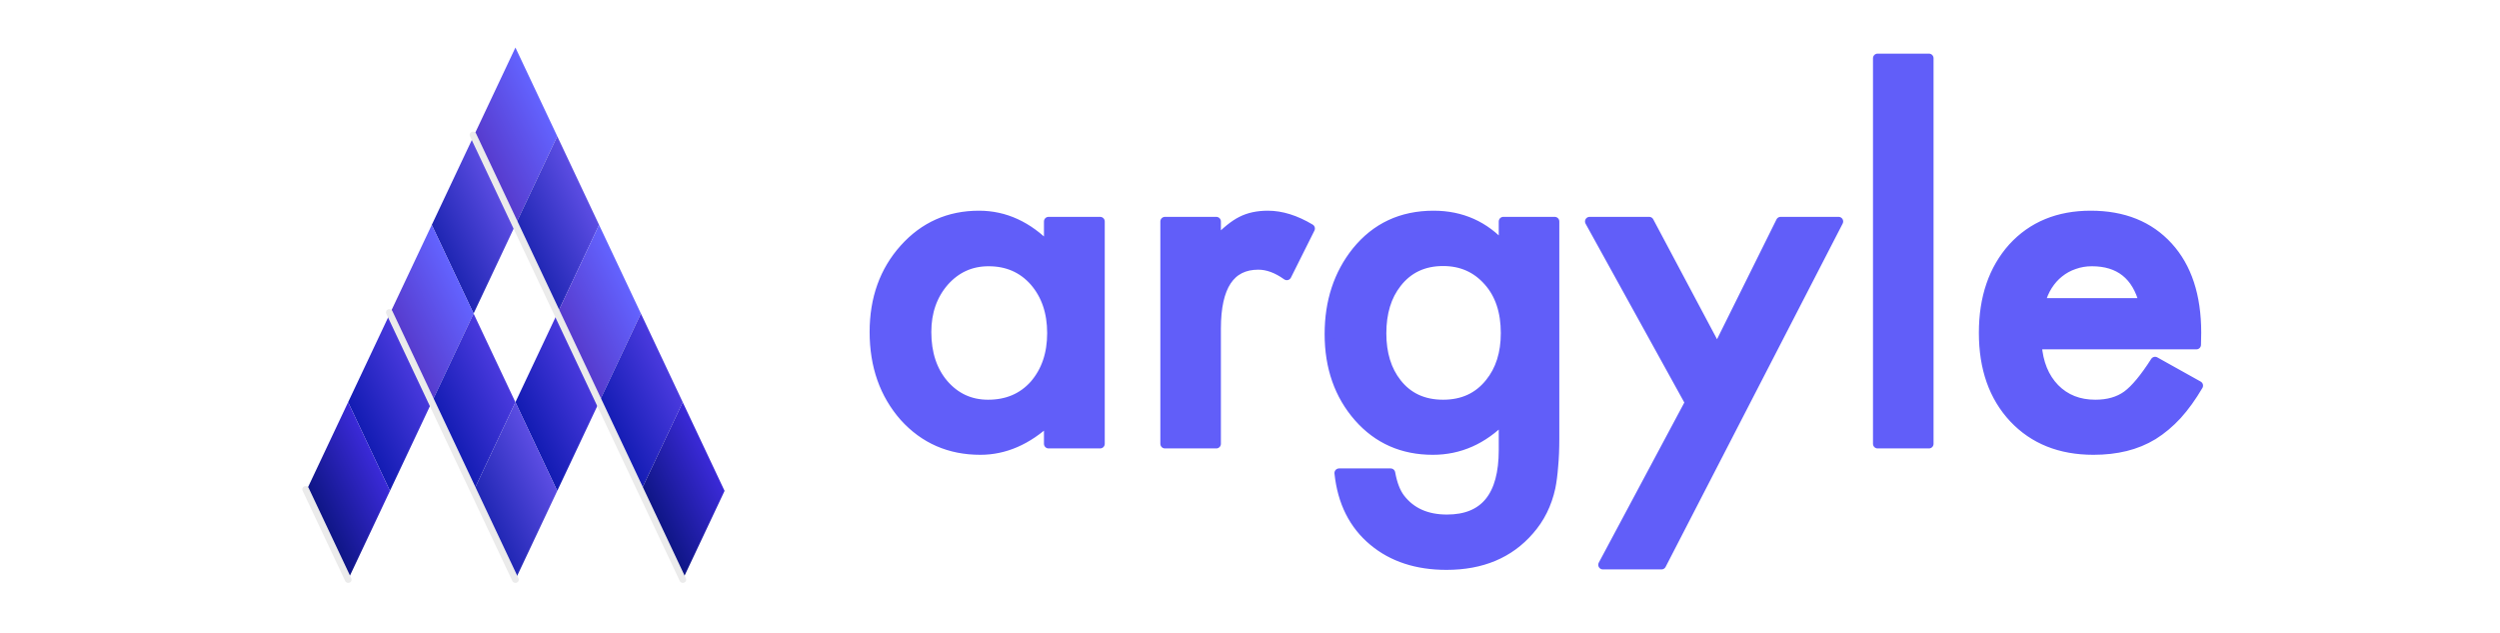
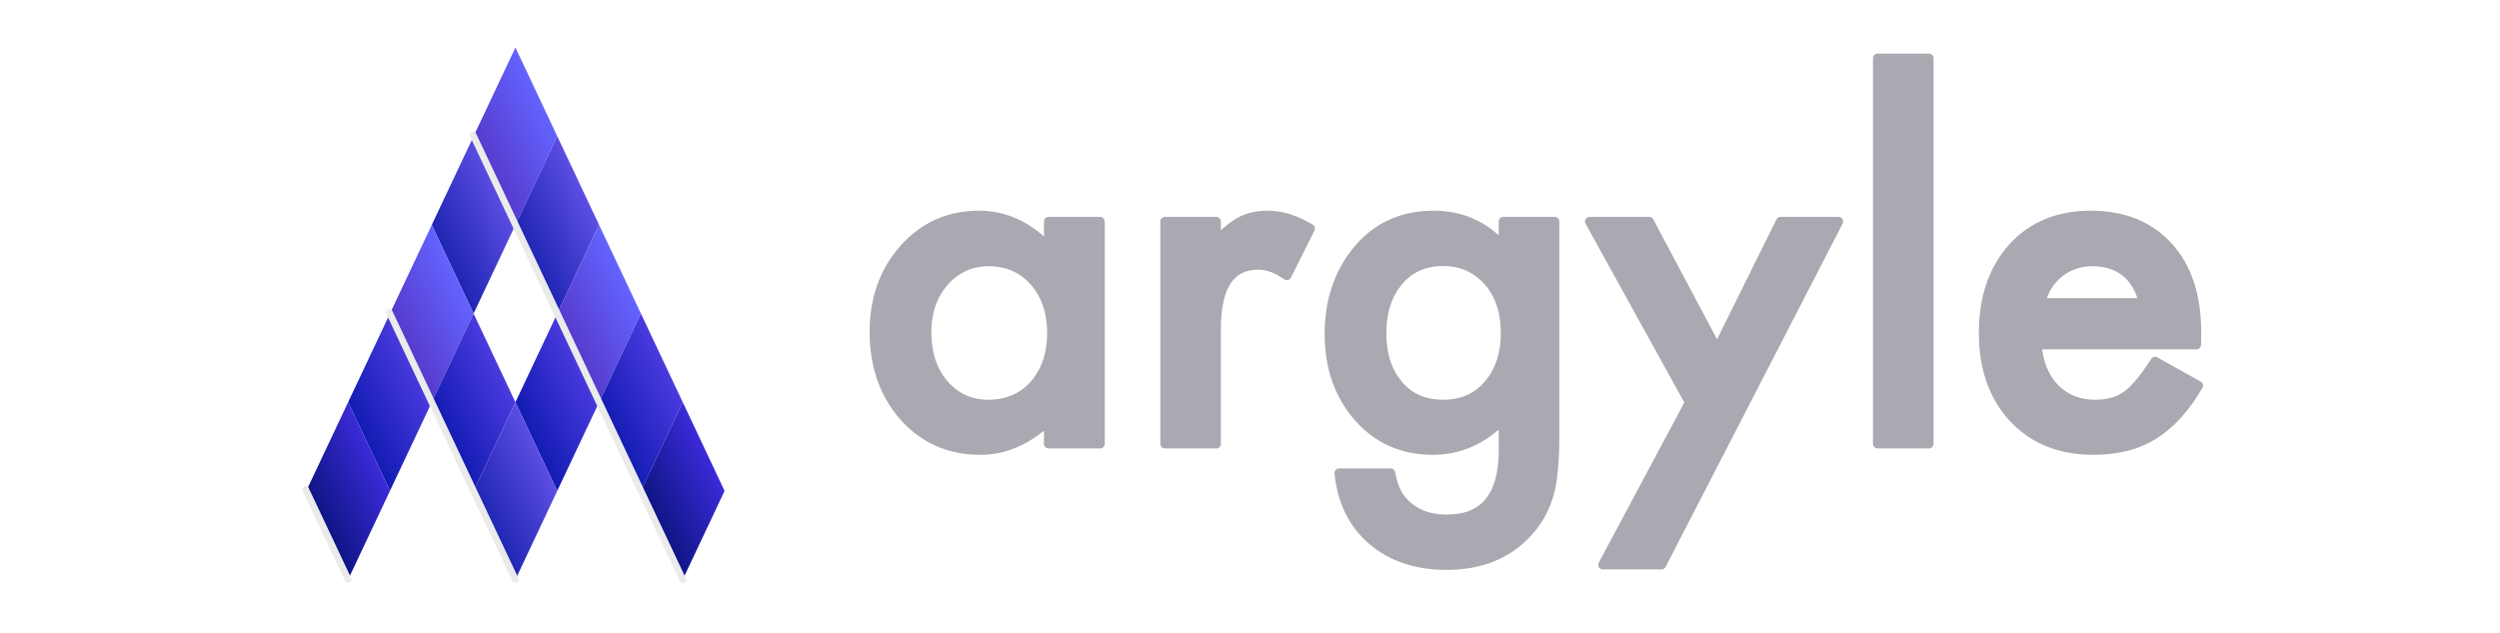
<svg xmlns="http://www.w3.org/2000/svg" xmlns:xlink="http://www.w3.org/1999/xlink" width="261" height="66" viewBox="0.35 0.29 307.749 66.239" fill="none" version="1.1" id="svg4">
  <defs id="defs5" />
  <symbol id="logo-symbol-wordmark">
    <g transform="matrix(0.941583, 0, 0, 0.904306, -18.14024, 23.54641)" style="">
      <rect x="-251.294" y="576.865" width="11.677" height="8.781" transform="matrix(0.412848, 0.9108, -0.548968, 1.211099, 493.134, -495.1933)" fill="url(#gradient-1-74)" />
      <rect x="-239.617" y="576.865" width="11.677" height="8.781" transform="matrix(0.412848, 0.9108, -0.548968, 1.211099, 493.134, -495.1933)" fill="url(#gradient-0-65)" />
      <rect x="-227.941" y="576.865" width="11.677" height="8.781" transform="matrix(0.412848, 0.9108, -0.548968, 1.211099, 493.134, -495.1933)" fill="url(#gradient-1-75)" />
      <rect x="-216.264" y="576.865" width="11.677" height="8.781" fill="url(#gradient-106-90)" transform="matrix(0.412848, 0.9108, -0.548968, 1.211099, 493.134, -495.1933)" />
      <rect x="-204.588" y="576.865" width="11.677" height="8.781" transform="matrix(0.412848, 0.9108, -0.548968, 1.211099, 493.134, -495.1933)" fill="url(#gradient-99-42)" />
      <rect x="-251.294" y="585.647" width="11.677" height="8.781" transform="matrix(0.412848, 0.9108, -0.548968, 1.211099, 493.134, -495.1933)" fill="url(#gradient-0-66)" />
      <rect x="-227.941" y="585.647" width="11.677" height="8.781" fill="url(#gradient-106-91)" transform="matrix(0.412848, 0.9108, -0.548968, 1.211099, 493.134, -495.1933)" />
      <rect x="-251.294" y="594.428" width="11.677" height="8.781" transform="matrix(0.412848, 0.9108, -0.548968, 1.211099, 493.134, -495.1933)" fill="url(#gradient-1-76)" />
      <rect x="-239.617" y="594.428" width="11.677" height="8.781" fill="url(#gradient-106-92)" transform="matrix(0.412848, 0.9108, -0.548968, 1.211099, 493.134, -495.1933)" />
      <rect x="-227.941" y="594.428" width="11.677" height="8.781" transform="matrix(0.412848, 0.9108, -0.548968, 1.211099, 493.134, -495.1933)" fill="url(#gradient-0-67)" />
      <rect x="-251.294" y="603.209" width="11.677" height="8.781" fill="url(#gradient-106-93)" transform="matrix(0.412848, 0.9108, -0.548968, 1.211099, 493.134, -495.1933)" />
      <rect x="-251.294" y="611.991" width="11.677" height="8.781" transform="matrix(0.412848, 0.9108, -0.548968, 1.211099, 493.134, -495.1933)" fill="url(#gradient-99-45)" />
      <line style="fill: rgb(216, 216, 216); stroke-linecap: round; stroke: rgb(235, 235, 235); stroke-width: 0.774px;" x1="67.82" y1="-14.957" x2="92.001" y2="38.394" />
      <line style="fill: rgb(216, 216, 216); stroke-linecap: round; stroke: rgb(235, 235, 235); stroke-width: 0.774px;" x1="58.175" y1="6.333" x2="72.706" y2="38.394" />
      <line style="fill: rgb(216, 216, 216); stroke-linecap: round; stroke: rgb(235, 235, 235); stroke-width: 0.774px;" x1="48.53" y1="27.56" x2="53.441" y2="38.394" />
    </g>
-     <path d="M 108.173 19.412 L 113.77 19.412 L 113.77 43.531 L 108.173 43.531 L 108.173 41.006 C 105.878 43.152 103.411 44.224 100.769 44.224 C 97.435 44.224 94.678 43.02 92.499 40.61 C 90.336 38.15 89.255 35.08 89.255 31.398 C 89.255 27.783 90.336 24.77 92.499 22.359 C 94.662 19.949 97.369 18.745 100.621 18.745 C 103.427 18.745 105.945 19.9 108.173 22.211 L 108.173 19.412 Z M 94.95 31.398 C 94.95 33.709 95.569 35.591 96.807 37.043 C 98.079 38.513 99.68 39.248 101.611 39.248 C 103.675 39.248 105.342 38.538 106.613 37.118 C 107.885 35.648 108.52 33.784 108.52 31.522 C 108.52 29.26 107.885 27.394 106.613 25.926 C 105.342 24.489 103.691 23.771 101.66 23.771 C 99.746 23.771 98.145 24.497 96.856 25.95 C 95.586 27.42 94.95 29.235 94.95 31.398 Z M 120.802 19.412 L 126.373 19.412 L 126.373 21.567 C 127.396 20.494 128.305 19.76 129.097 19.363 C 129.906 18.95 130.864 18.745 131.969 18.745 C 133.439 18.745 134.974 19.223 136.575 20.18 L 134.025 25.281 C 132.968 24.522 131.936 24.143 130.93 24.143 C 127.893 24.143 126.373 26.437 126.373 31.027 L 126.373 43.531 L 120.802 43.531 L 120.802 19.412 Z M 163.096 42.961 C 163.096 44.101 163.055 45.1 162.972 45.958 C 162.906 46.833 162.806 47.6 162.674 48.26 C 162.278 50.077 161.503 51.637 160.347 52.941 C 158.168 55.451 155.172 56.705 151.358 56.705 C 148.139 56.705 145.49 55.838 143.41 54.105 C 141.264 52.322 140.025 49.853 139.695 46.701 L 145.292 46.701 C 145.507 47.89 145.861 48.806 146.356 49.45 C 147.512 50.951 149.196 51.703 151.407 51.703 C 155.485 51.703 157.524 49.202 157.524 44.2 L 157.524 40.832 C 155.312 43.093 152.762 44.224 149.873 44.224 C 146.588 44.224 143.896 43.036 141.801 40.659 C 139.687 38.249 138.63 35.236 138.63 31.621 C 138.63 28.104 139.613 25.116 141.577 22.657 C 143.691 20.048 146.48 18.745 149.947 18.745 C 152.985 18.745 155.511 19.876 157.524 22.137 L 157.524 19.412 L 163.096 19.412 L 163.096 42.961 Z M 157.747 31.522 C 157.747 29.178 157.12 27.304 155.865 25.901 C 154.594 24.464 152.968 23.747 150.987 23.747 C 148.874 23.747 147.206 24.531 145.985 26.099 C 144.879 27.502 144.326 29.317 144.326 31.546 C 144.326 33.742 144.879 35.542 145.985 36.944 C 147.19 38.48 148.858 39.248 150.987 39.248 C 153.117 39.248 154.8 38.472 156.039 36.92 C 157.177 35.516 157.747 33.718 157.747 31.522 Z M 177.73 39.05 L 166.884 19.412 L 173.347 19.412 L 180.726 33.28 L 187.611 19.412 L 193.9 19.412 L 174.685 56.655 L 168.321 56.655 L 177.73 39.05 Z M 203.706 1.708 L 203.706 43.531 L 198.134 43.531 L 198.134 1.708 L 203.706 1.708 Z M 232.727 32.785 L 215.443 32.785 C 215.592 34.766 216.235 36.342 217.374 37.514 C 218.514 38.67 219.974 39.248 221.758 39.248 C 223.144 39.248 224.291 38.918 225.2 38.257 C 226.091 37.596 227.106 36.375 228.245 34.592 L 232.95 37.217 C 232.224 38.455 231.456 39.519 230.647 40.412 C 229.838 41.286 228.972 42.012 228.047 42.591 C 227.123 43.152 226.124 43.564 225.05 43.828 C 223.978 44.092 222.814 44.224 221.56 44.224 C 217.96 44.224 215.071 43.069 212.892 40.758 C 210.713 38.43 209.624 35.344 209.624 31.497 C 209.624 27.684 210.68 24.597 212.793 22.236 C 214.923 19.909 217.746 18.745 221.262 18.745 C 224.811 18.745 227.618 19.876 229.681 22.137 C 231.729 24.381 232.752 27.493 232.752 31.472 L 232.727 32.785 Z M 227.007 28.228 C 226.231 25.257 224.357 23.771 221.386 23.771 C 220.709 23.771 220.073 23.879 219.479 24.093 C 218.885 24.291 218.34 24.588 217.845 24.984 C 217.366 25.364 216.954 25.827 216.607 26.371 C 216.261 26.916 215.996 27.535 215.814 28.228 L 227.007 28.228 Z" id="text21" fill="#615ef9" stroke="#615ef9" stroke-linejoin="round" aria-label="argyle" style="" />
+     <path d="M 108.173 19.412 L 113.77 19.412 L 113.77 43.531 L 108.173 43.531 L 108.173 41.006 C 105.878 43.152 103.411 44.224 100.769 44.224 C 97.435 44.224 94.678 43.02 92.499 40.61 C 90.336 38.15 89.255 35.08 89.255 31.398 C 89.255 27.783 90.336 24.77 92.499 22.359 C 94.662 19.949 97.369 18.745 100.621 18.745 C 103.427 18.745 105.945 19.9 108.173 22.211 L 108.173 19.412 Z M 94.95 31.398 C 94.95 33.709 95.569 35.591 96.807 37.043 C 98.079 38.513 99.68 39.248 101.611 39.248 C 103.675 39.248 105.342 38.538 106.613 37.118 C 107.885 35.648 108.52 33.784 108.52 31.522 C 108.52 29.26 107.885 27.394 106.613 25.926 C 105.342 24.489 103.691 23.771 101.66 23.771 C 99.746 23.771 98.145 24.497 96.856 25.95 C 95.586 27.42 94.95 29.235 94.95 31.398 Z M 120.802 19.412 L 126.373 19.412 L 126.373 21.567 C 127.396 20.494 128.305 19.76 129.097 19.363 C 129.906 18.95 130.864 18.745 131.969 18.745 C 133.439 18.745 134.974 19.223 136.575 20.18 L 134.025 25.281 C 132.968 24.522 131.936 24.143 130.93 24.143 C 127.893 24.143 126.373 26.437 126.373 31.027 L 126.373 43.531 L 120.802 43.531 L 120.802 19.412 Z M 163.096 42.961 C 163.096 44.101 163.055 45.1 162.972 45.958 C 162.906 46.833 162.806 47.6 162.674 48.26 C 162.278 50.077 161.503 51.637 160.347 52.941 C 158.168 55.451 155.172 56.705 151.358 56.705 C 148.139 56.705 145.49 55.838 143.41 54.105 C 141.264 52.322 140.025 49.853 139.695 46.701 L 145.292 46.701 C 145.507 47.89 145.861 48.806 146.356 49.45 C 147.512 50.951 149.196 51.703 151.407 51.703 C 155.485 51.703 157.524 49.202 157.524 44.2 L 157.524 40.832 C 155.312 43.093 152.762 44.224 149.873 44.224 C 146.588 44.224 143.896 43.036 141.801 40.659 C 139.687 38.249 138.63 35.236 138.63 31.621 C 138.63 28.104 139.613 25.116 141.577 22.657 C 143.691 20.048 146.48 18.745 149.947 18.745 C 152.985 18.745 155.511 19.876 157.524 22.137 L 157.524 19.412 L 163.096 19.412 L 163.096 42.961 Z M 157.747 31.522 C 157.747 29.178 157.12 27.304 155.865 25.901 C 154.594 24.464 152.968 23.747 150.987 23.747 C 148.874 23.747 147.206 24.531 145.985 26.099 C 144.879 27.502 144.326 29.317 144.326 31.546 C 144.326 33.742 144.879 35.542 145.985 36.944 C 147.19 38.48 148.858 39.248 150.987 39.248 C 153.117 39.248 154.8 38.472 156.039 36.92 C 157.177 35.516 157.747 33.718 157.747 31.522 Z M 177.73 39.05 L 166.884 19.412 L 173.347 19.412 L 180.726 33.28 L 187.611 19.412 L 193.9 19.412 L 174.685 56.655 L 168.321 56.655 L 177.73 39.05 Z M 203.706 1.708 L 203.706 43.531 L 198.134 43.531 L 198.134 1.708 L 203.706 1.708 Z M 232.727 32.785 L 215.443 32.785 C 215.592 34.766 216.235 36.342 217.374 37.514 C 218.514 38.67 219.974 39.248 221.758 39.248 C 223.144 39.248 224.291 38.918 225.2 38.257 C 226.091 37.596 227.106 36.375 228.245 34.592 L 232.95 37.217 C 232.224 38.455 231.456 39.519 230.647 40.412 C 229.838 41.286 228.972 42.012 228.047 42.591 C 227.123 43.152 226.124 43.564 225.05 43.828 C 223.978 44.092 222.814 44.224 221.56 44.224 C 217.96 44.224 215.071 43.069 212.892 40.758 C 210.713 38.43 209.624 35.344 209.624 31.497 C 209.624 27.684 210.68 24.597 212.793 22.236 C 214.923 19.909 217.746 18.745 221.262 18.745 C 224.811 18.745 227.618 19.876 229.681 22.137 C 231.729 24.381 232.752 27.493 232.752 31.472 L 232.727 32.785 Z M 227.007 28.228 C 226.231 25.257 224.357 23.771 221.386 23.771 C 220.709 23.771 220.073 23.879 219.479 24.093 C 218.885 24.291 218.34 24.588 217.845 24.984 C 217.366 25.364 216.954 25.827 216.607 26.371 C 216.261 26.916 215.996 27.535 215.814 28.228 L 227.007 28.228 Z" id="text21" fill="#a9a9b1" stroke="#a9a9b1" stroke-linejoin="round" aria-label="argyle" style="" />
    <defs id="defs6">
      <linearGradient id="gradient-1-74" gradientUnits="userSpaceOnUse" x1="-210.212" y1="656.925" x2="-210.212" y2="666.925" gradientTransform="matrix(1.167657, 0, 0, 0.87813, 0, 0)" xlink:href="#gradient-1" />
      <linearGradient id="gradient-1">
        <stop stop-color="#6363ff" offset="0" />
        <stop stop-color="#563acc" offset="1" />
      </linearGradient>
      <linearGradient id="gradient-0-65" gradientUnits="userSpaceOnUse" x1="-200.212" y1="656.925" x2="-200.212" y2="666.925" gradientTransform="matrix(1.167657, 0, 0, 0.87813, 0, 0)" xlink:href="#gradient-0" />
      <linearGradient id="gradient-0">
        <stop stop-color="#5c4de3" offset="0" />
        <stop stop-color="#1f26b3" offset="1" />
      </linearGradient>
      <linearGradient id="gradient-1-75" gradientUnits="userSpaceOnUse" x1="-190.212" y1="656.925" x2="-190.212" y2="666.925" gradientTransform="matrix(1.167657, 0, 0, 0.87813, 0, 0)" xlink:href="#gradient-1" />
      <linearGradient id="gradient-106-90" gradientUnits="userSpaceOnUse" x1="-180.212" y1="656.925" x2="-180.212" y2="666.925" gradientTransform="matrix(1.167657, 0, 0, 0.87813, 0, 0)" xlink:href="#gradient-106" />
      <linearGradient id="gradient-106">
        <stop stop-color="#4a3ade" offset="0" />
        <stop stop-color="#131cb3" offset="1" />
      </linearGradient>
      <linearGradient id="gradient-99-42" gradientUnits="userSpaceOnUse" x1="-170.212" y1="656.925" x2="-170.212" y2="666.925" gradientTransform="matrix(1.167657, 0, 0, 0.87813, 0, 0)" xlink:href="#gradient-99" />
      <linearGradient id="gradient-99">
        <stop stop-color="#3b2ad8" offset="0" />
        <stop stop-color="#0d1583" offset="1" />
      </linearGradient>
      <linearGradient id="gradient-0-66" gradientUnits="userSpaceOnUse" x1="-210.212" y1="666.925" x2="-210.212" y2="676.925" gradientTransform="matrix(1.167657, 0, 0, 0.87813, 0, 0)" xlink:href="#gradient-0" />
      <linearGradient id="gradient-106-91" gradientUnits="userSpaceOnUse" x1="-190.212" y1="666.925" x2="-190.212" y2="676.925" gradientTransform="matrix(1.167657, 0, 0, 0.87813, 0, 0)" xlink:href="#gradient-106" />
      <linearGradient id="gradient-1-76" gradientUnits="userSpaceOnUse" x1="-210.212" y1="676.925" x2="-210.212" y2="686.925" gradientTransform="matrix(1.167657, 0, 0, 0.87813, 0, 0)" xlink:href="#gradient-1" />
      <linearGradient id="gradient-106-92" gradientUnits="userSpaceOnUse" x1="-200.212" y1="676.925" x2="-200.212" y2="686.925" gradientTransform="matrix(1.167657, 0, 0, 0.87813, 0, 0)" xlink:href="#gradient-106" />
      <linearGradient id="gradient-0-67" gradientUnits="userSpaceOnUse" x1="-190.212" y1="676.925" x2="-190.212" y2="686.925" gradientTransform="matrix(1.167657, 0, 0, 0.87813, 0, 0)" xlink:href="#gradient-0" />
      <linearGradient id="gradient-106-93" gradientUnits="userSpaceOnUse" x1="-210.212" y1="686.925" x2="-210.212" y2="696.925" gradientTransform="matrix(1.167657, 0, 0, 0.87813, 0, 0)" xlink:href="#gradient-106" />
      <linearGradient id="gradient-99-45" gradientUnits="userSpaceOnUse" x1="-210.212" y1="696.925" x2="-210.212" y2="706.925" gradientTransform="matrix(1.167657, 0, 0, 0.87813, 0, 0)" xlink:href="#gradient-99" />
    </defs>
  </symbol>
  <use id="use4" transform="matrix(1.134866, 0, 0, 1.134866, 6.718214, -0.269762)" style="transform-box: fill-box;" xlink:href="#logo-symbol-wordmark" />
</svg>
